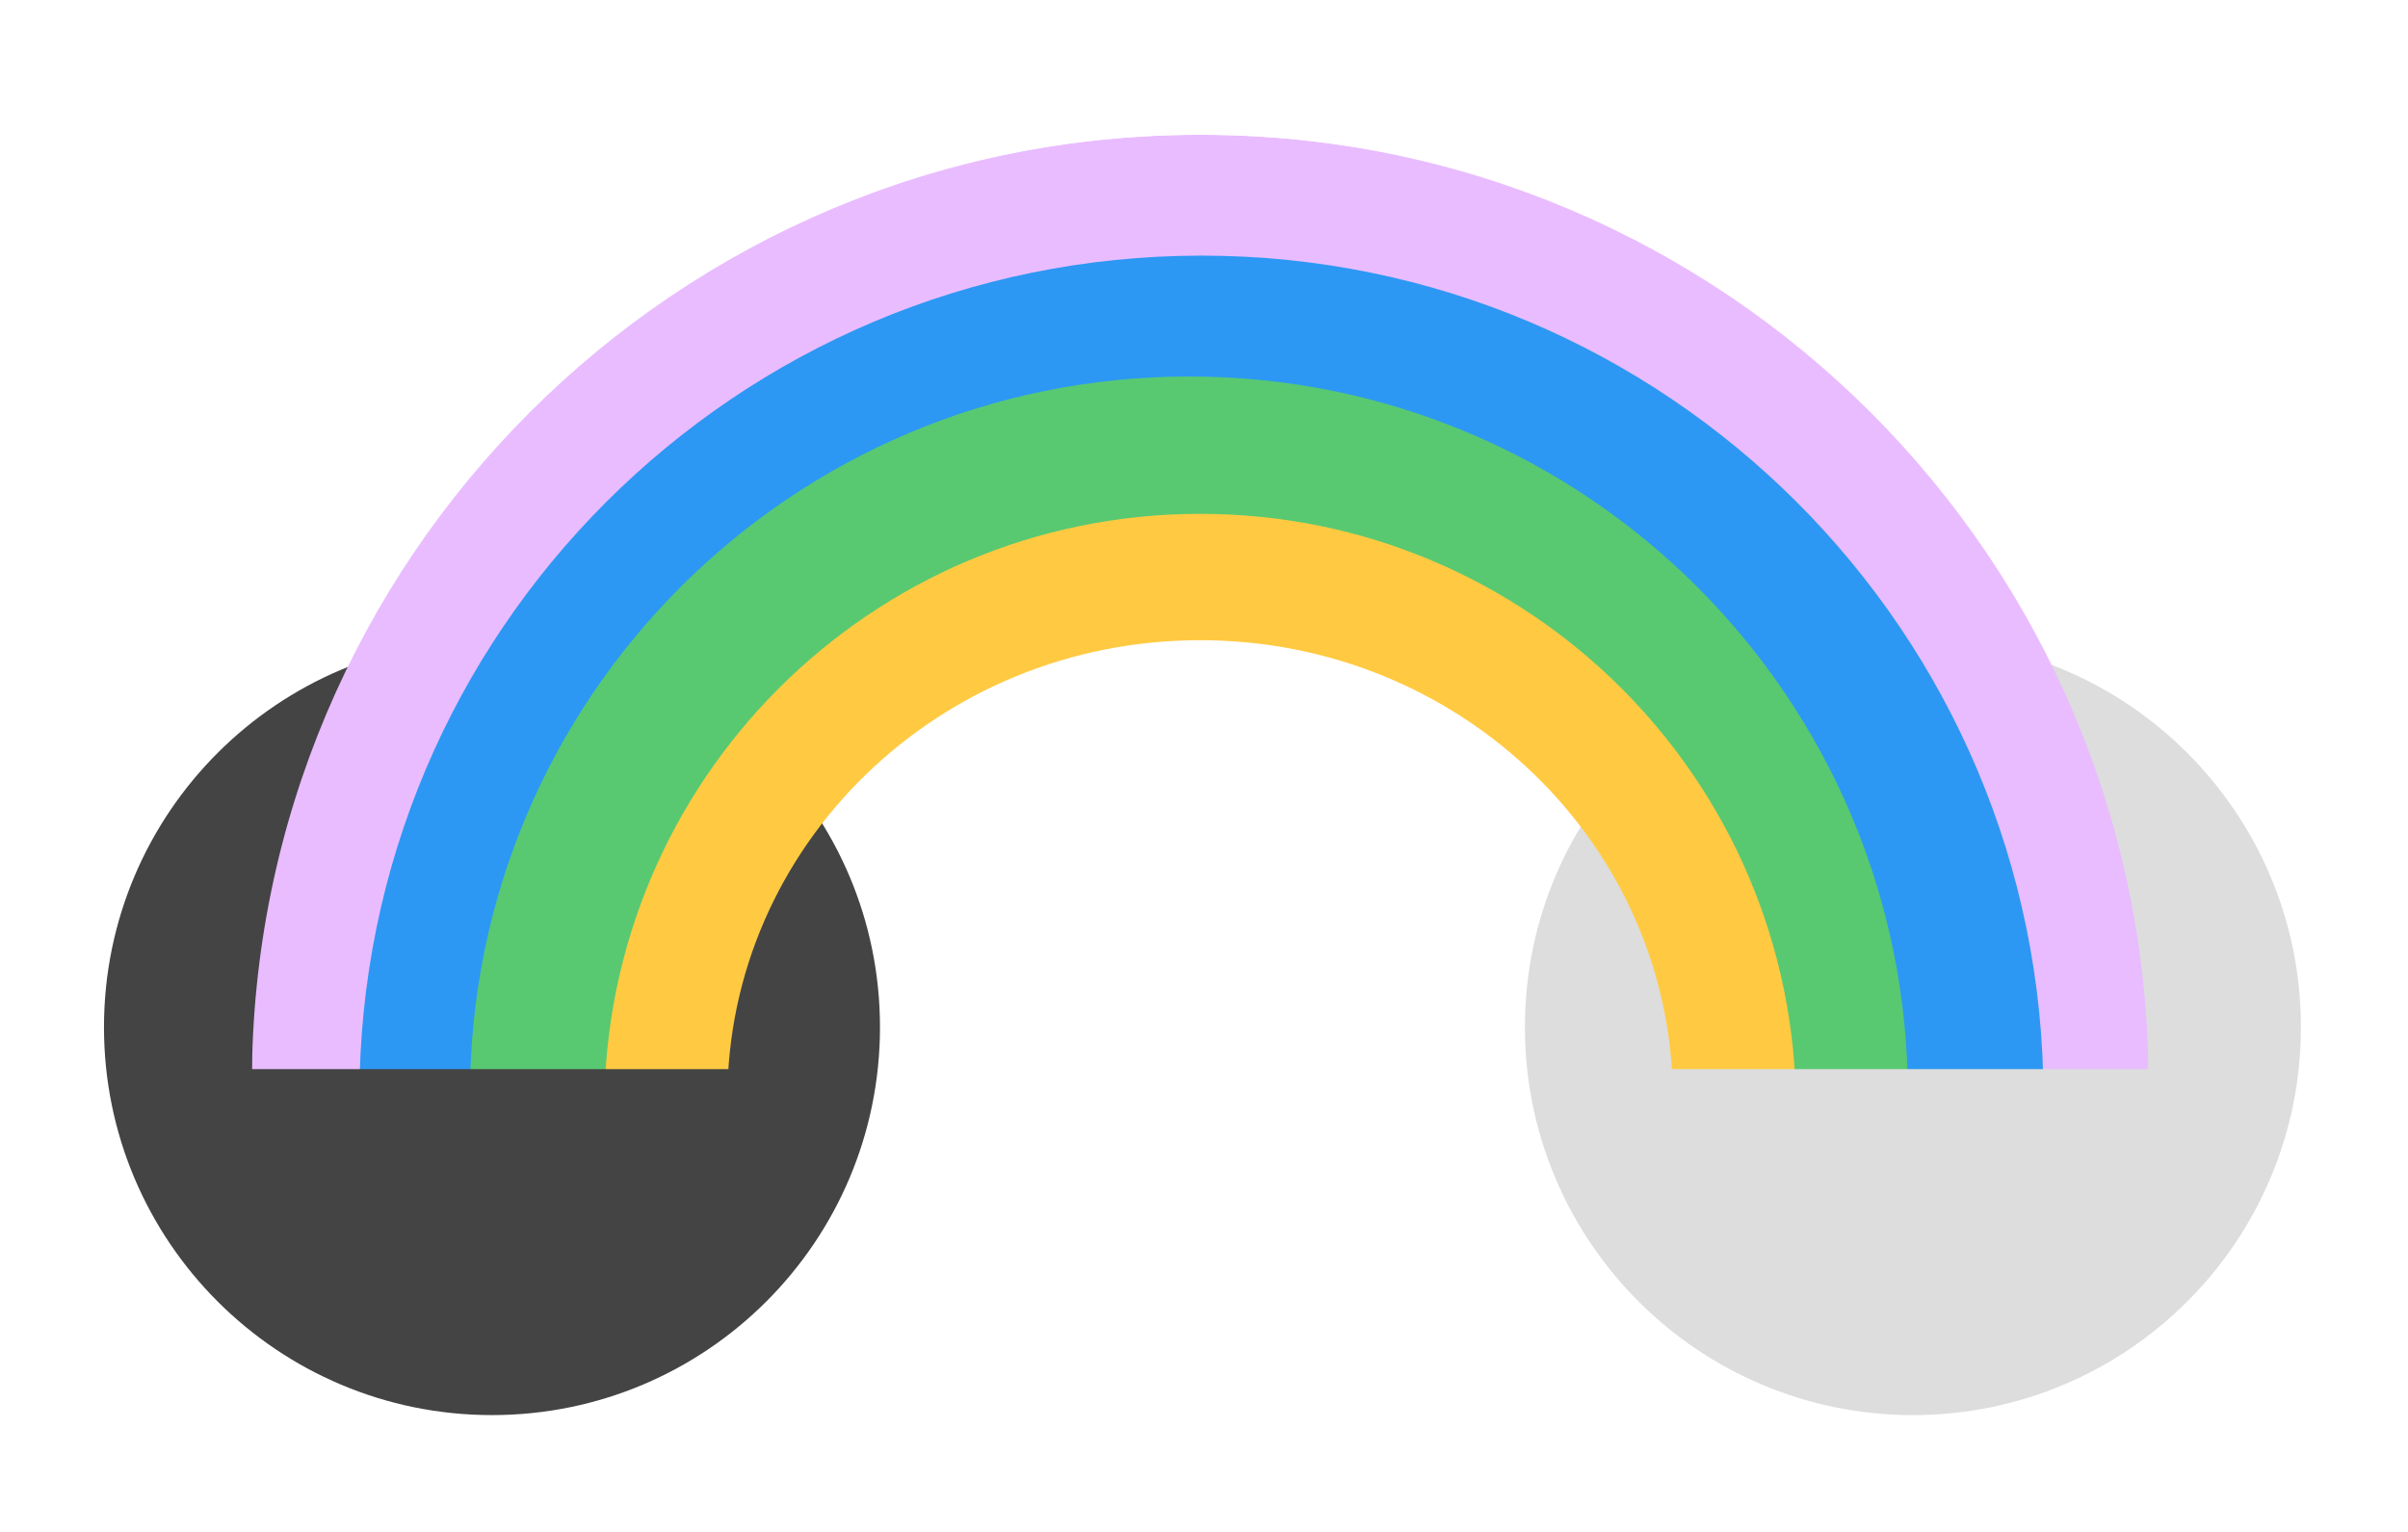
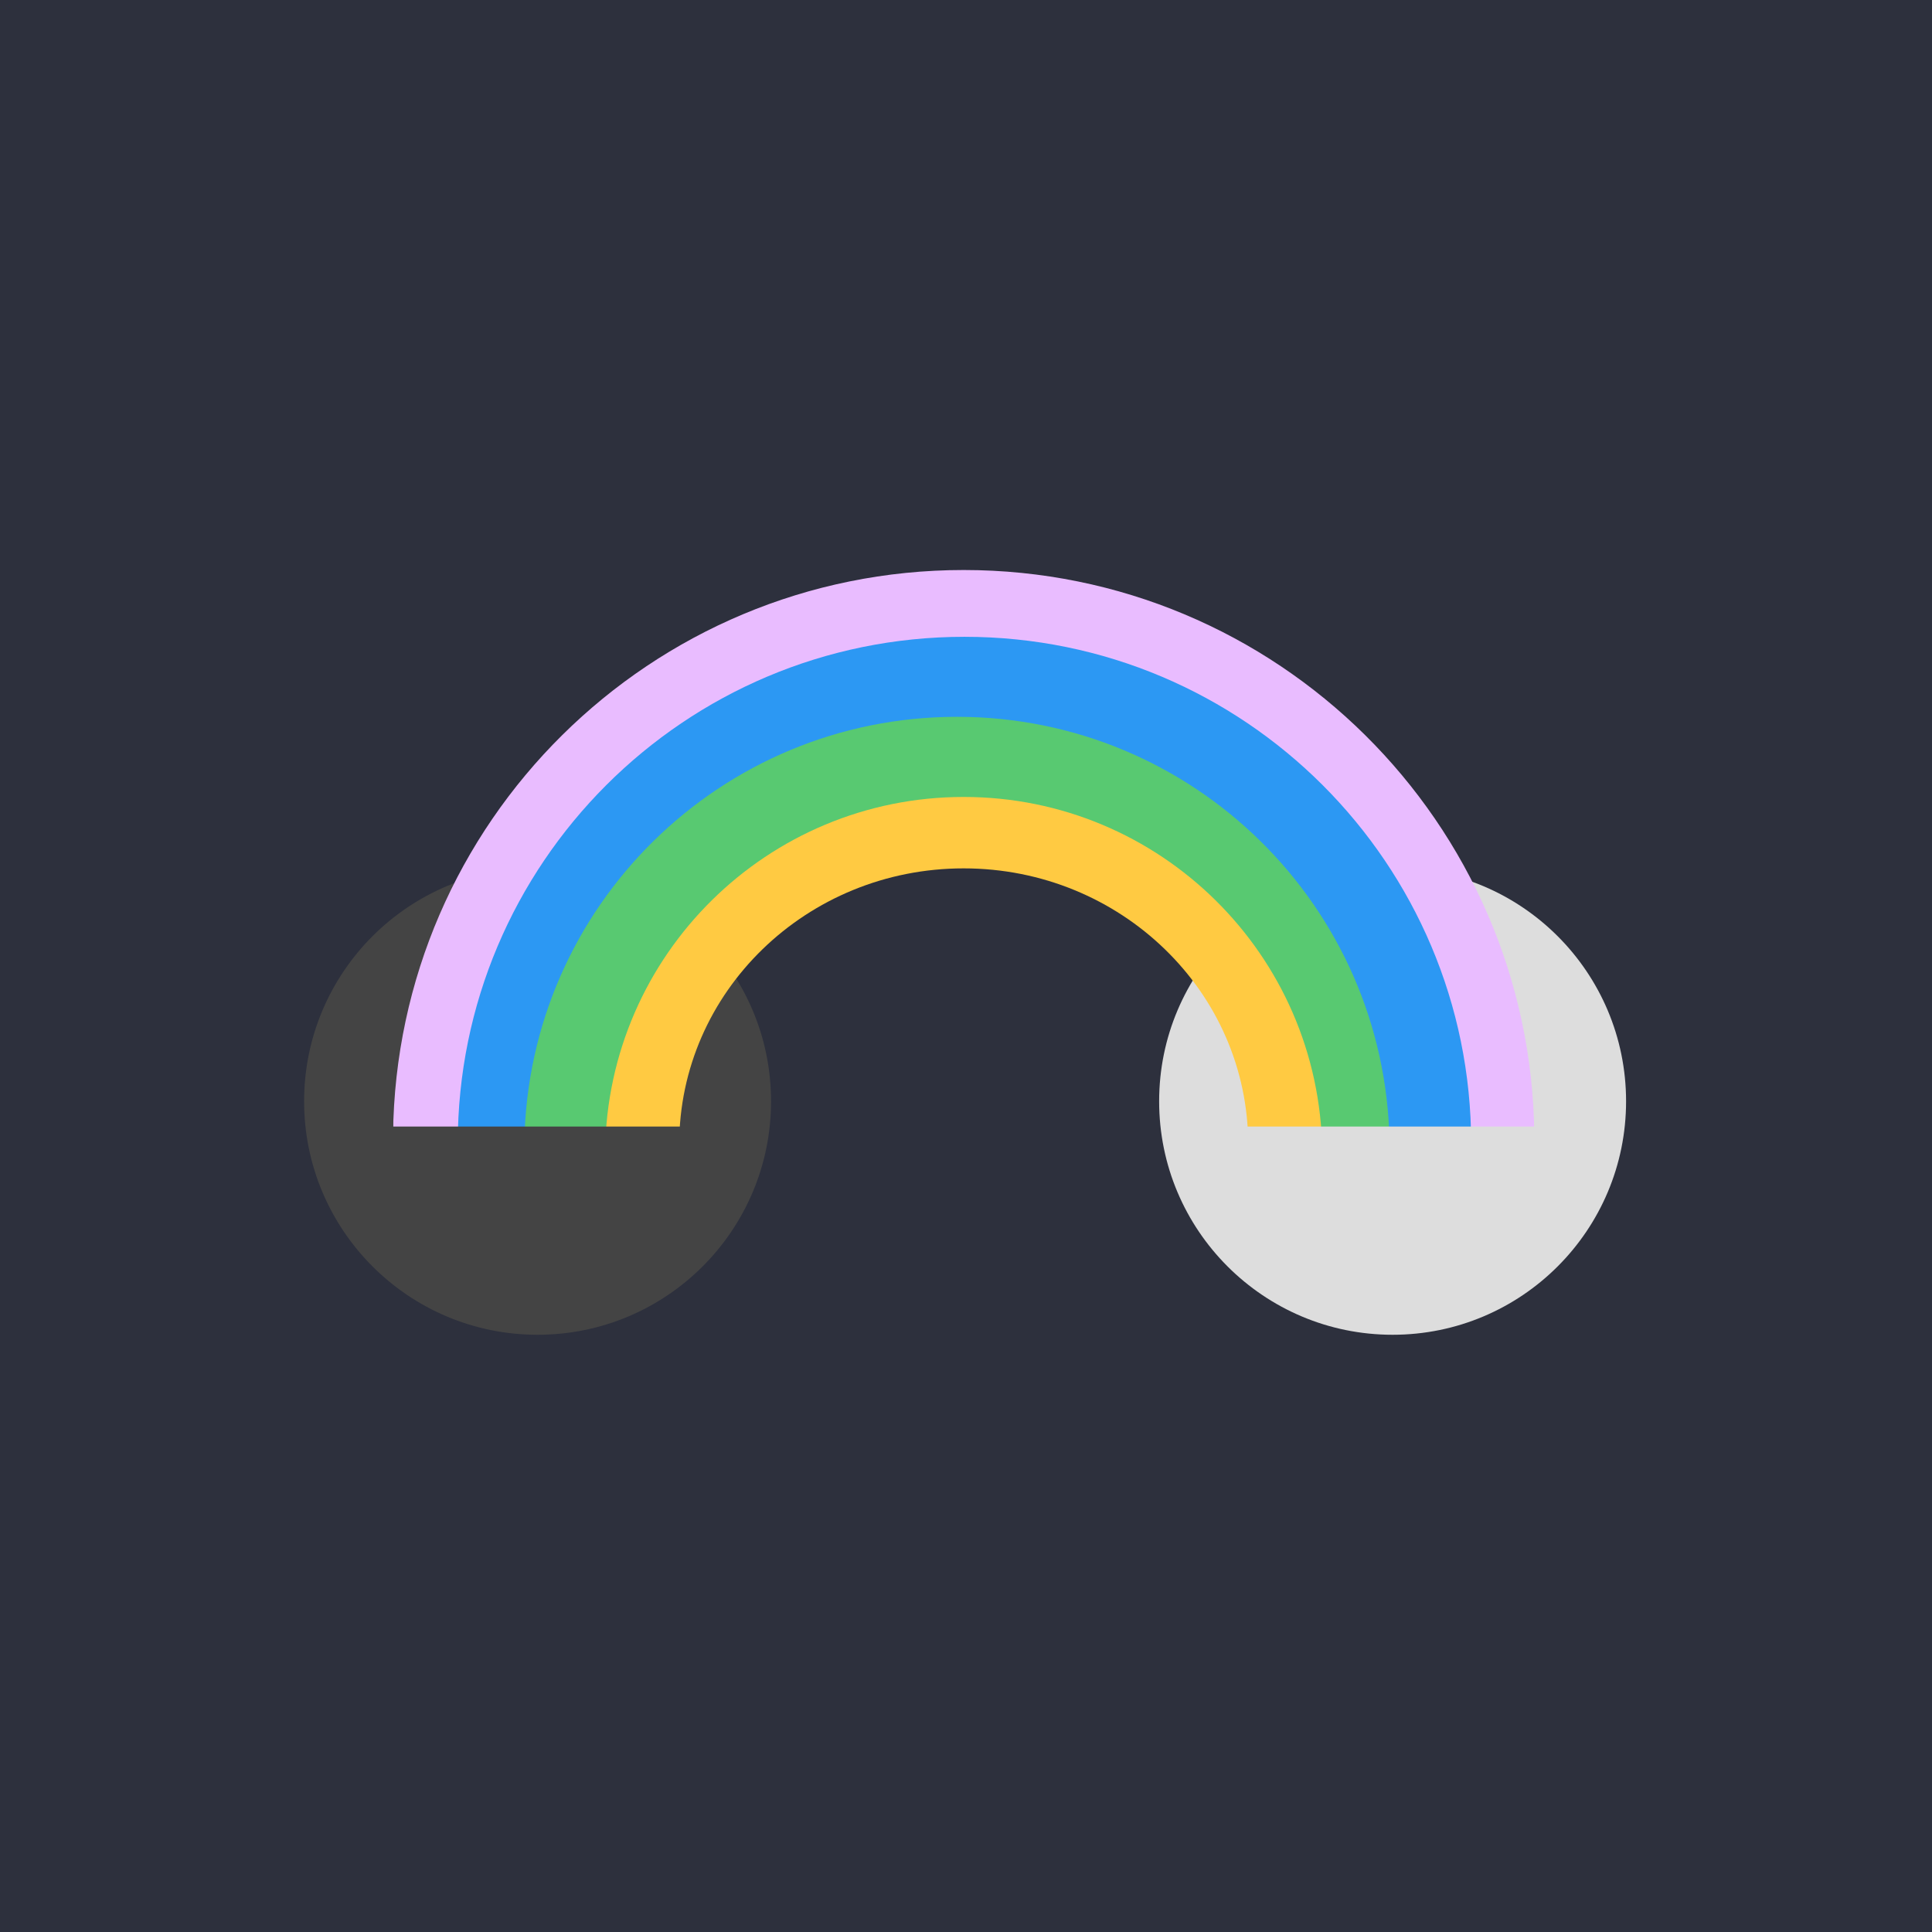
- <svg xmlns="http://www.w3.org/2000/svg" width="440" height="280" viewBox="0 0 440 280" fill="none">
-   <circle cx="89.897" cy="187.751" r="70.897" fill="#444444" />
-   <circle cx="349.536" cy="187.751" r="70.897" fill="#DDDDDD" />
-   <mask id="mask0_1455_365" style="mask-type:alpha" maskUnits="userSpaceOnUse" x="44" y="22" width="350" height="174">
-     <rect x="44.866" y="22" width="348.739" height="173.412" fill="#C4C4C4" />
+ <svg xmlns="http://www.w3.org/2000/svg" width="32" height="32" fill="none" viewBox="0 0 32 32">
+   <path fill="#2D303D" d="M0 0h32v32H0z" />
+   <path fill="#444" d="M8.904 22.108a3.867 3.867 0 1 0 0-7.734 3.867 3.867 0 0 0 0 7.734Z" />
+   <path fill="#DDD" d="M23.066 22.108a3.867 3.867 0 1 0 0-7.734 3.867 3.867 0 0 0 0 7.734Z" />
+   <mask id="a" width="20" height="10" x="6" y="9" maskUnits="userSpaceOnUse" style="mask-type:alpha">
+     <path fill="#C4C4C4" d="M25.47 9.2H6.446v9.459H25.47V9.2Z" />
  </mask>
-   <g mask="url(#mask0_1455_365)">
-     <mask id="mask1_1455_365" style="mask-type:alpha" maskUnits="userSpaceOnUse" x="46" y="24" width="347" height="481">
-       <path fill-rule="evenodd" clip-rule="evenodd" d="M219.297 24.637C123.596 24.637 46.015 99.938 46.015 192.826V504.033H132.91V200.862C132.91 154.555 171.586 117.016 219.295 117.016C267.005 117.016 305.681 154.555 305.681 200.862V504.033H392.579V192.826C392.579 99.938 314.998 24.637 219.297 24.637Z" fill="#E9BCFF" />
+   <g mask="url(#a)">
+     <mask id="b" width="20" height="27" x="6" y="9" maskUnits="userSpaceOnUse" style="mask-type:alpha">
+       <path fill="#E9BCFF" fill-rule="evenodd" d="M15.962 9.344c-5.22 0-9.452 4.107-9.452 9.174v16.975h4.74V18.956c0-2.526 2.11-4.573 4.711-4.573 2.603 0 4.713 2.047 4.713 4.573v16.537h4.74V18.518c0-5.067-4.232-9.174-9.452-9.174Z" clip-rule="evenodd" />
    </mask>
-     <g mask="url(#mask1_1455_365)">
-       <path d="M46.018 197.92C46.018 102.219 123.599 24.637 219.3 24.637C315.001 24.637 392.582 102.219 392.582 197.92V504.033H46.018V197.92Z" fill="#E9BCFF" />
-       <path d="M65.673 200.579C65.673 115.606 134.557 46.721 219.531 46.721C304.505 46.721 373.389 115.606 373.389 200.579V534.718H65.673V200.579Z" fill="#2C98F3" />
-       <path d="M85.883 200.181C85.883 127.629 144.698 68.814 217.25 68.814C289.802 68.814 348.617 127.629 348.617 200.181V583.922H85.883V200.181Z" fill="#58C971" />
-       <path d="M110.421 202.796C110.421 142.665 159.166 93.919 219.297 93.919C279.428 93.919 328.174 142.665 328.174 202.796V645.175H110.421V202.796Z" fill="#FFCA42" />
+     <g mask="url(#b)">
+       <path fill="#E9BCFF" d="M6.51 18.796a9.452 9.452 0 0 1 18.903 0v16.697H6.51V18.796Z" />
+       <path fill="#2C98F3" d="M7.582 18.94a8.392 8.392 0 0 1 16.785 0v18.226H7.582V18.941Z" />
+       <path fill="#58C971" d="M8.685 18.919a7.166 7.166 0 0 1 14.33 0V39.85H8.685V18.92Z" />
+       <path fill="#FFCA42" d="M10.023 19.062a5.939 5.939 0 0 1 11.877 0v24.13H10.023v-24.13Z" />
    </g>
  </g>
</svg>
